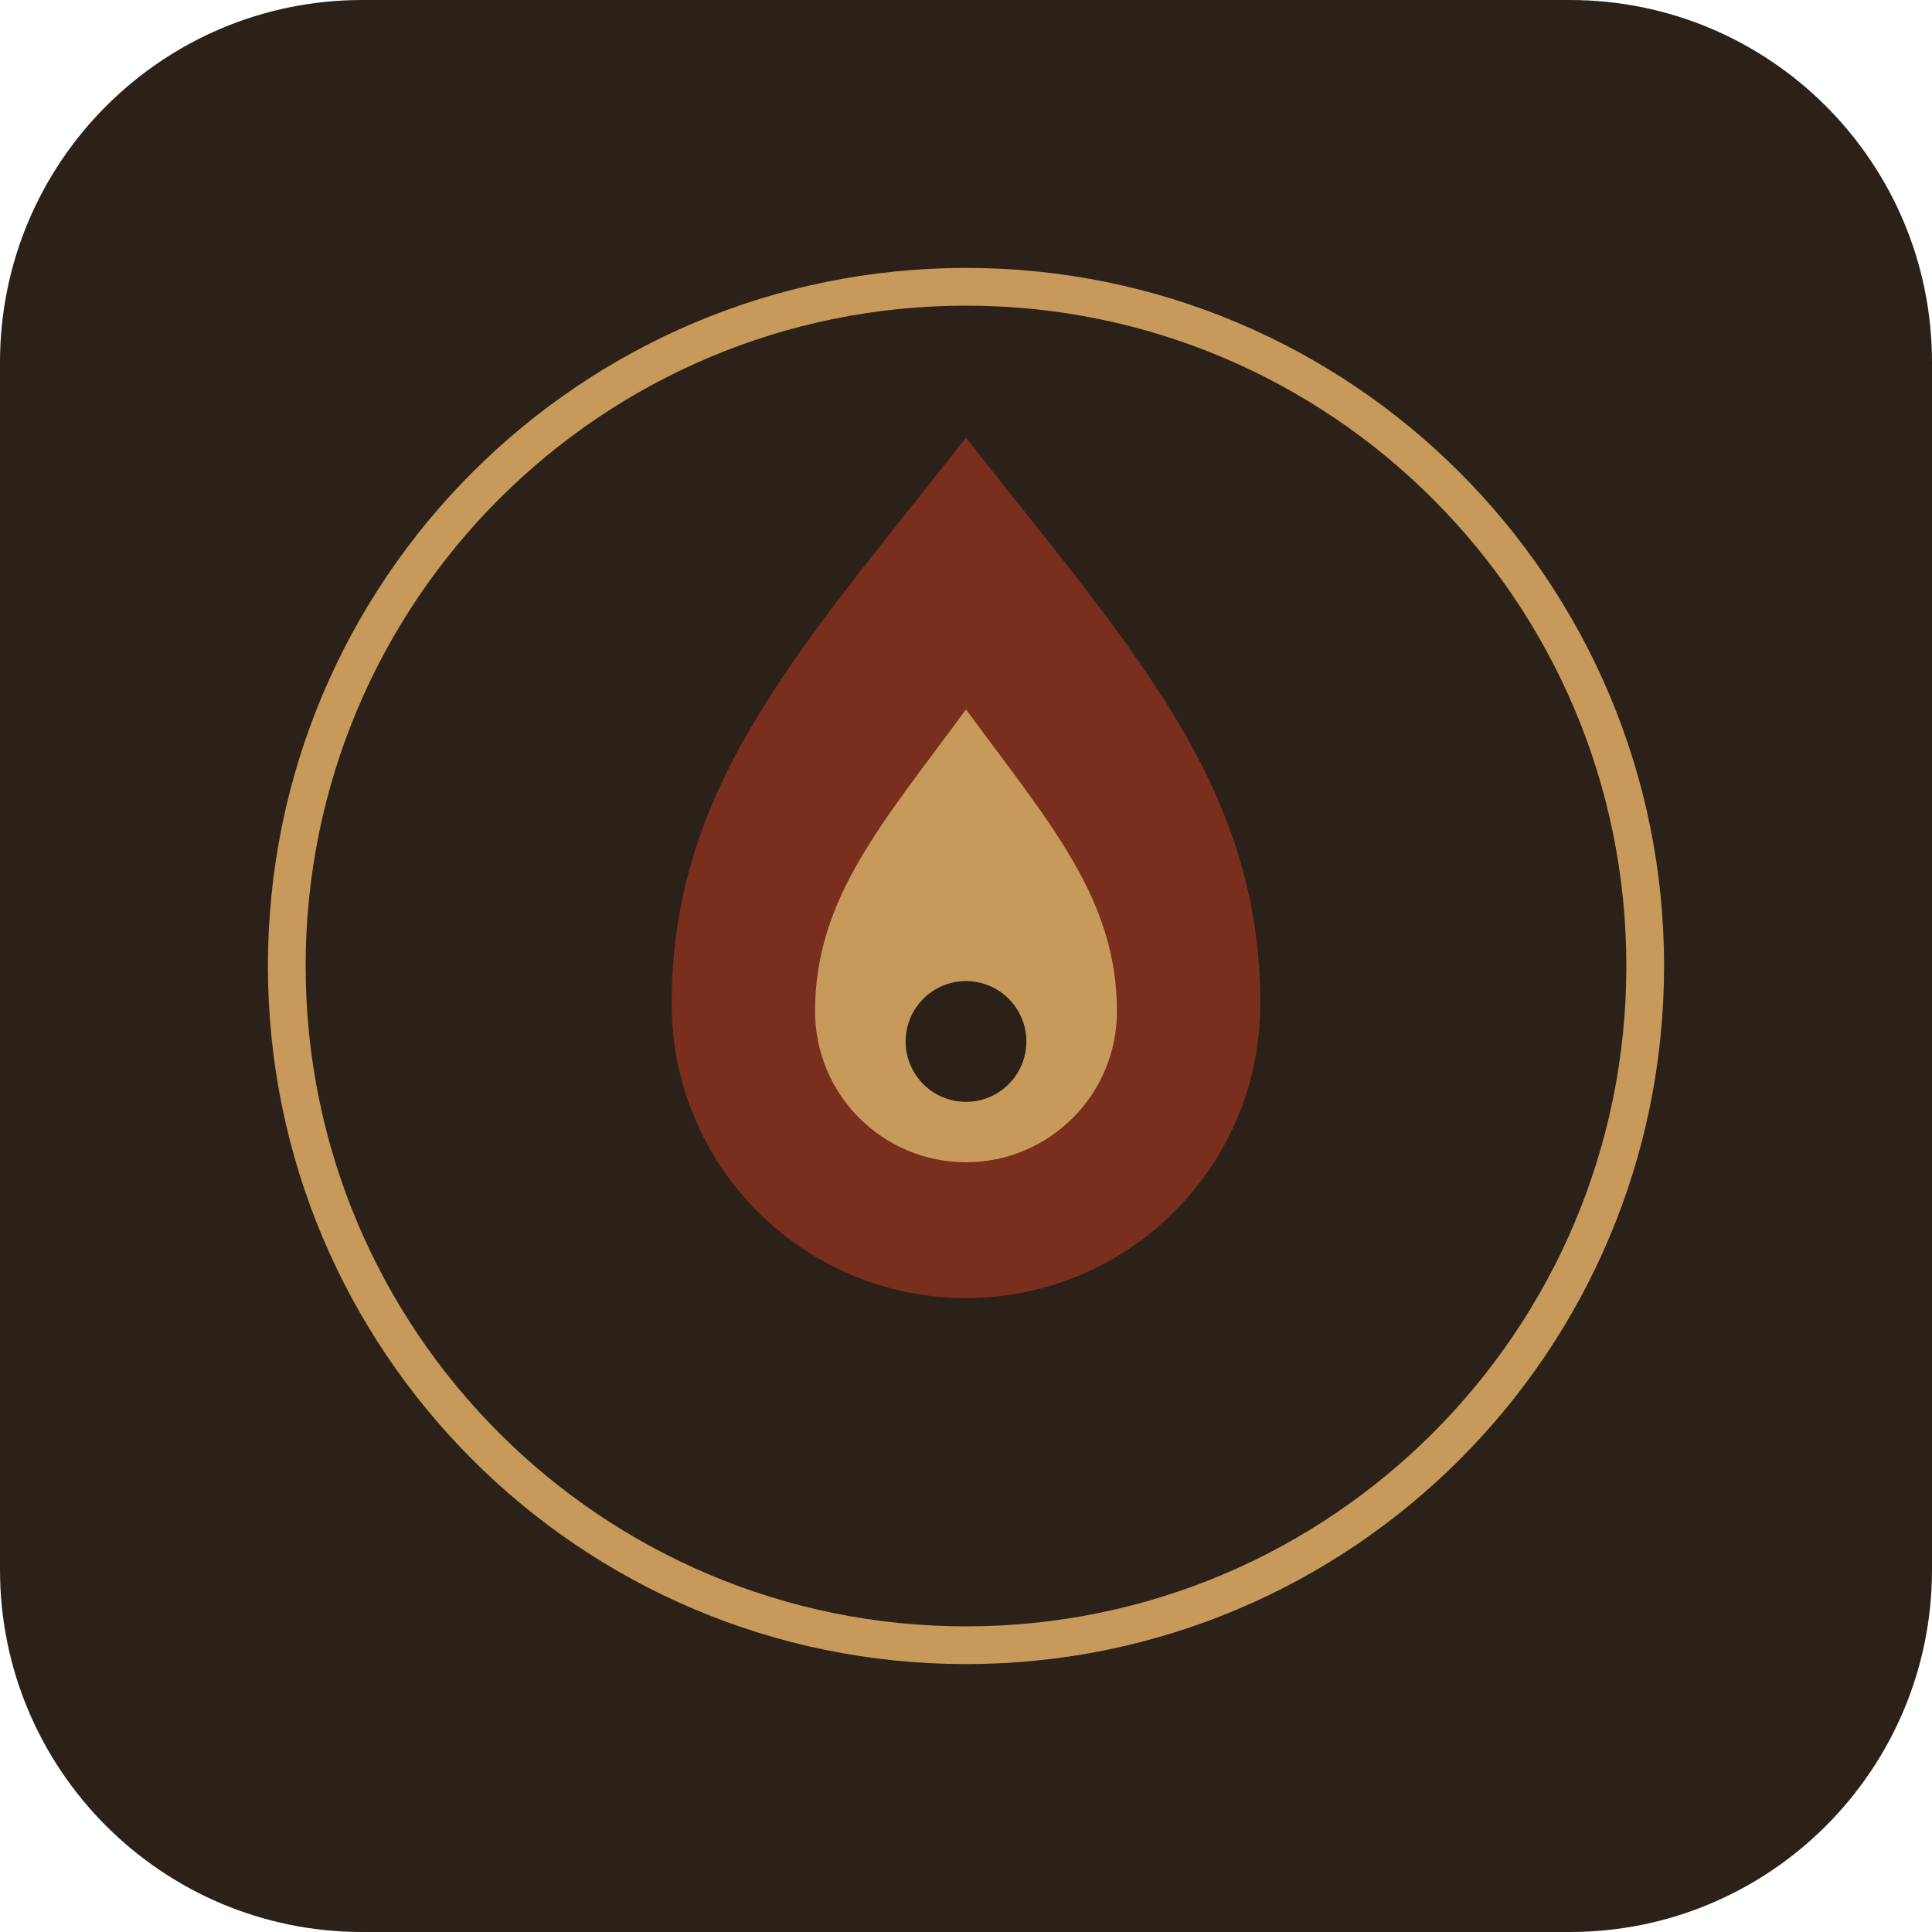
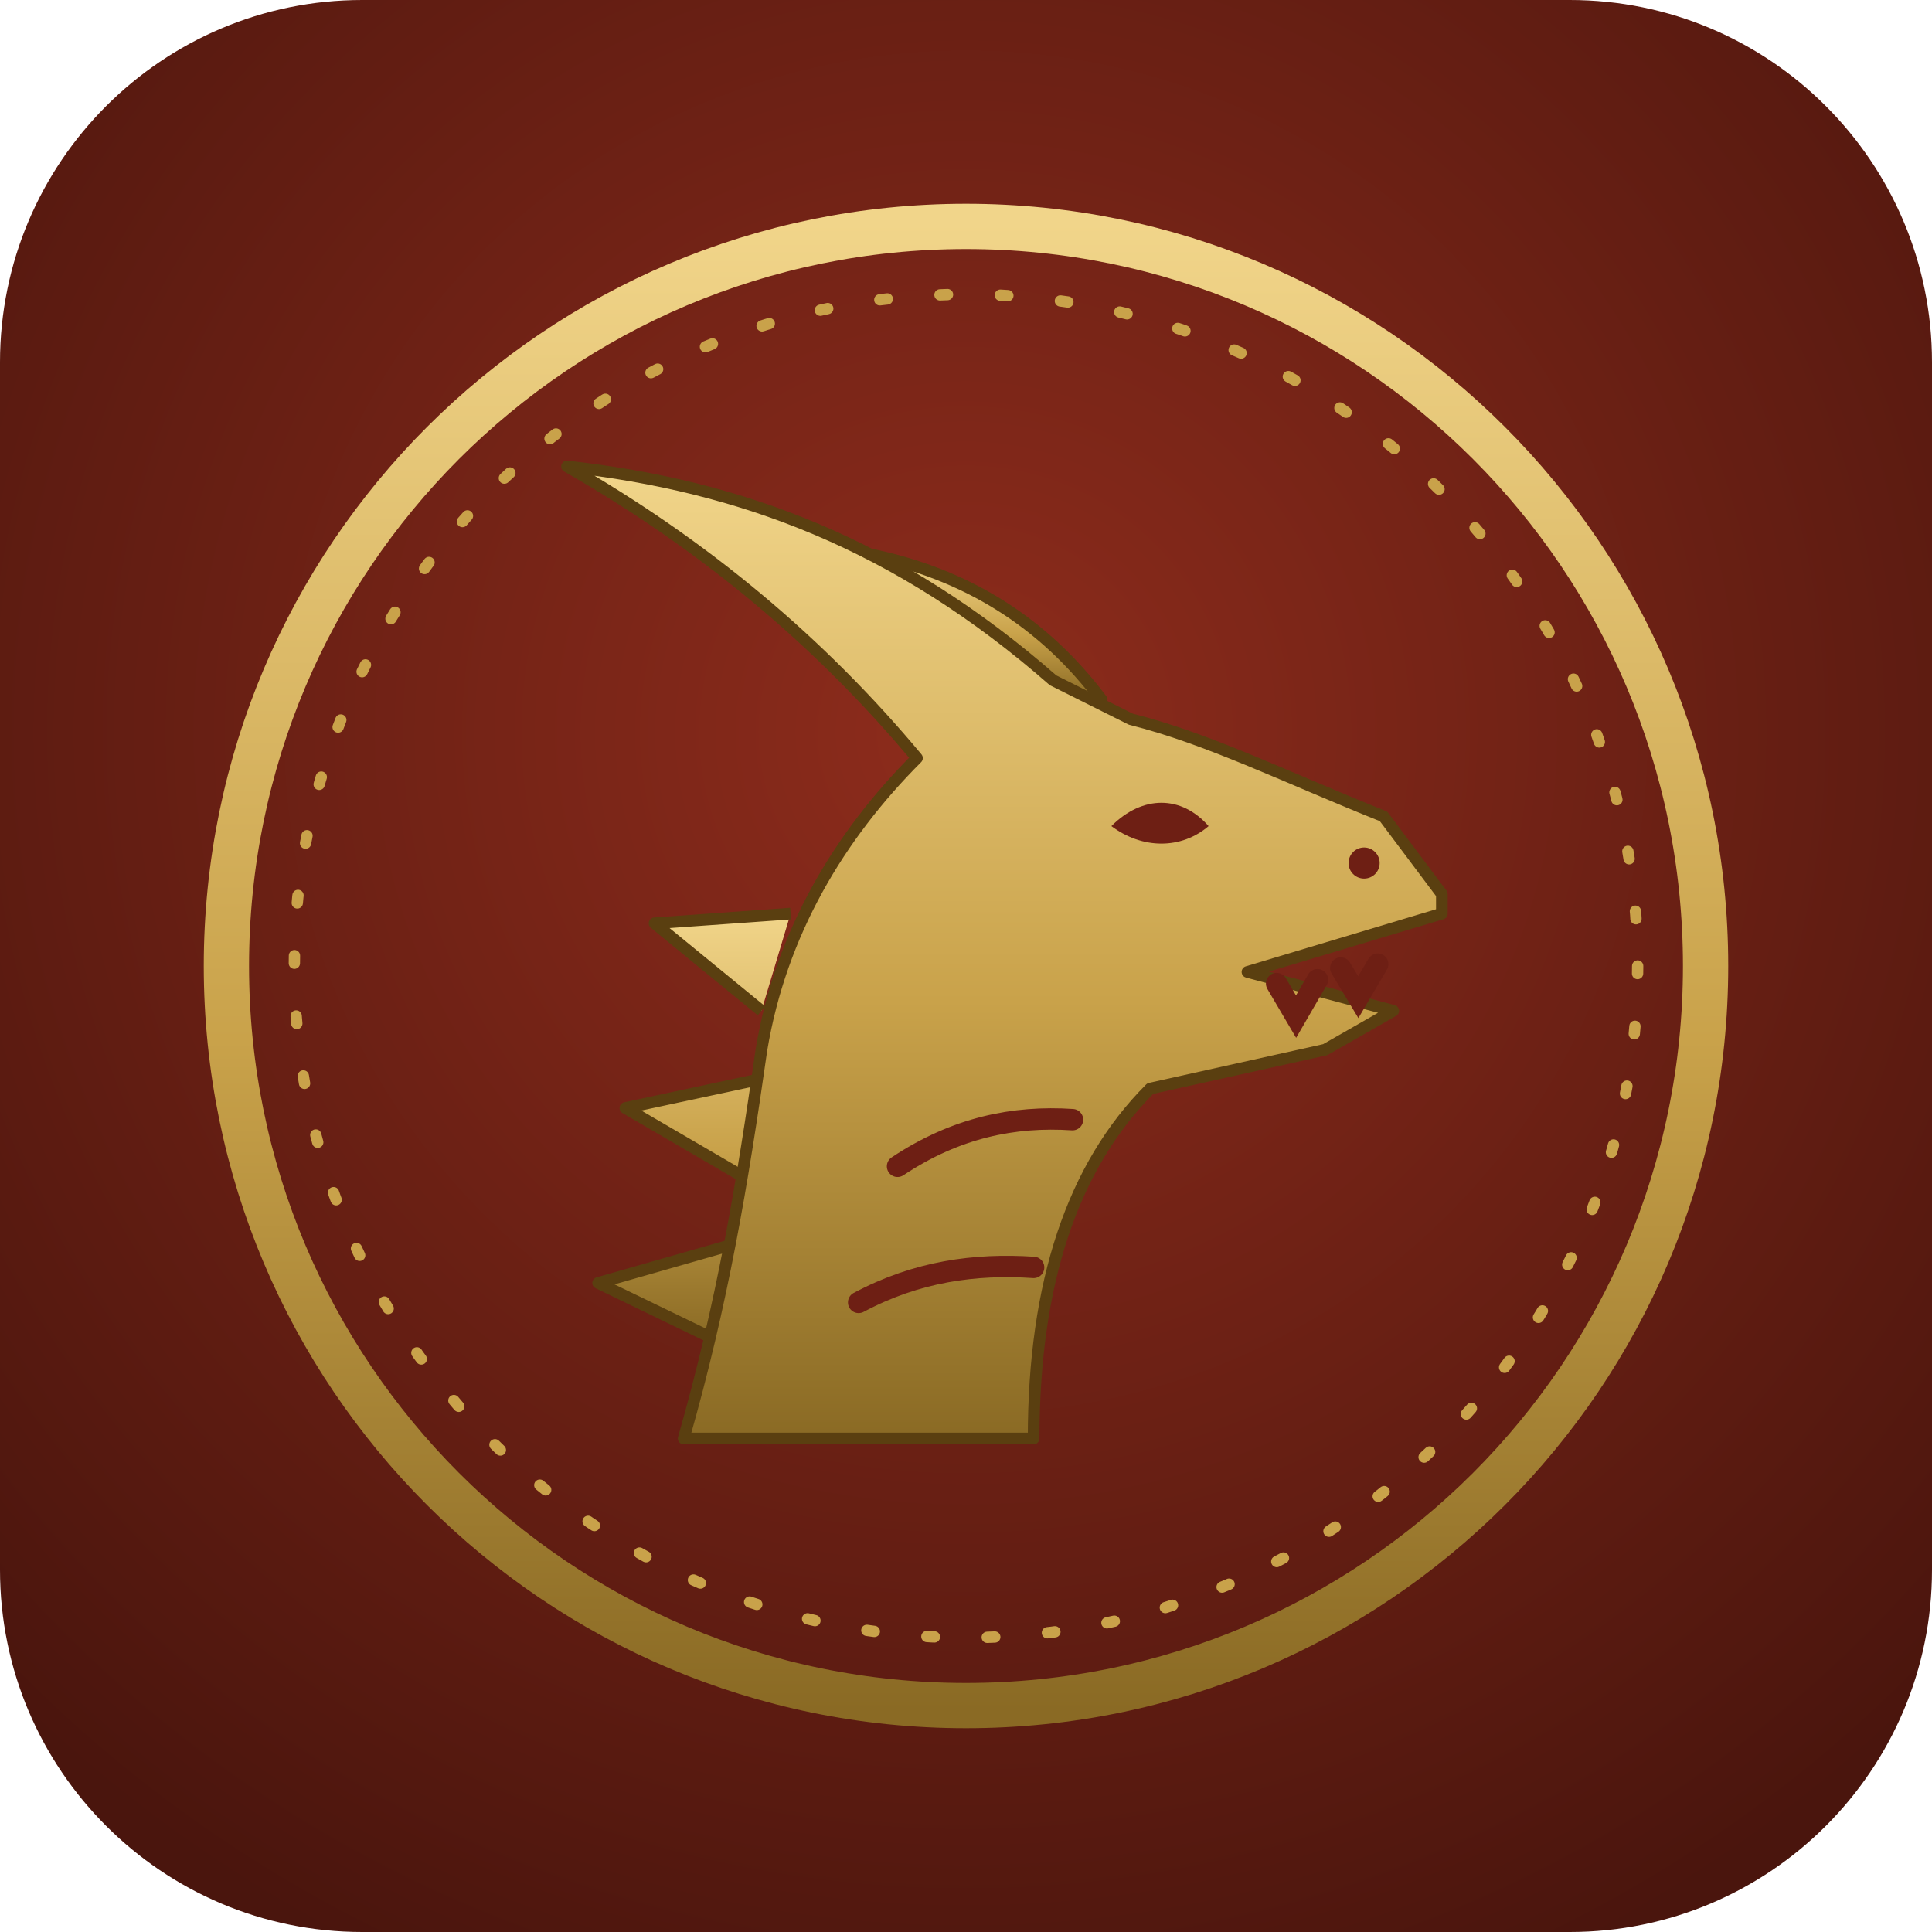
<svg xmlns="http://www.w3.org/2000/svg" viewBox="0 0 512 512">
-   <rect width="512" height="512" rx="96" fill="#2b2118" />
-   <circle cx="256" cy="256" r="180" fill="none" stroke="#c79a5b" stroke-width="10" />
-   <path d="M256 116c-44 56-78 92-78 150a78 78 0 0 0 156 0c0-58-34-94-78-150z" fill="#7a2e1d" />
-   <path d="M256 188c-22 30-40 50-40 80a40 40 0 0 0 80 0c0-30-18-50-40-80z" fill="#c79a5b" />
-   <circle cx="256" cy="276" r="16" fill="#2b2118" />
+   <defs>
+     <radialGradient id="bg" cx="50%" cy="38%" r="70%">
+       <stop offset="0" stop-color="#8e2c1c" />
+       <stop offset="1" stop-color="#4a150d" />
+     </radialGradient>
+     <linearGradient id="gold" x1="0" y1="0" x2="0" y2="1">
+       <stop offset="0" stop-color="#f1d58a" />
+       <stop offset=".55" stop-color="#c9a24a" />
+       <stop offset="1" stop-color="#8a6a24" />
+     </linearGradient>
+   </defs>
+   <rect width="512" height="512" rx="96" fill="url(#bg)" />
+   <circle cx="256" cy="256" r="196" fill="none" stroke="url(#gold)" stroke-width="12" />
+   <circle cx="256" cy="256" r="178" fill="none" stroke="#c9a24a" stroke-width="3" stroke-dasharray="2 14" stroke-linecap="round" />
+   <g transform="translate(256 256) scale(5.6) translate(-32 -32)">
+     <g transform="translate(3 1) scale(.92)" fill="url(#gold)" stroke="#5a3f10" stroke-width=".6" stroke-linejoin="round">
+       <path d="M38.5 20c-3-4-7-6.5-12-7.5 3.5 2 5.6 4.3 6.8 7.2z" />
+       <path d="M22.5 31l-7 .5 5.5 4.5M21 39.5l-7 1.5 6 3.5M19.6 48l-7 2 6.2 3" />
+       <path d="M56 30L53 26C48 24 44 22 40 21L36 19C28 12 20 9 11 8C18 12 24 17 29 23C25 27 22 32 21 38C20 45 19 51 17 58L35 58C35 50 37 44 41 40L50 38L53.5 36L46 34L56 31Z" />
+     </g>
+     <g transform="translate(3 1) scale(.92)">
+       <path d="M39 26.5c1.6-1.6 3.6-1.6 5 0-1.4 1.2-3.4 1.2-5 0z" fill="#6e1f14" />
+       <circle cx="52" cy="28.4" r=".8" fill="#6e1f14" />
+       <path d="M47.5 34.6l1 1.7 1.1-1.9M50.8 33.8l.9 1.5 1-1.7M28 44c3-2 6-2.6 9-2.4M26 51c3-1.6 6-2 9-1.8" fill="none" stroke="#6e1f14" stroke-width="1.1" stroke-linecap="round" />
+     </g>
+   </g>
</svg>
